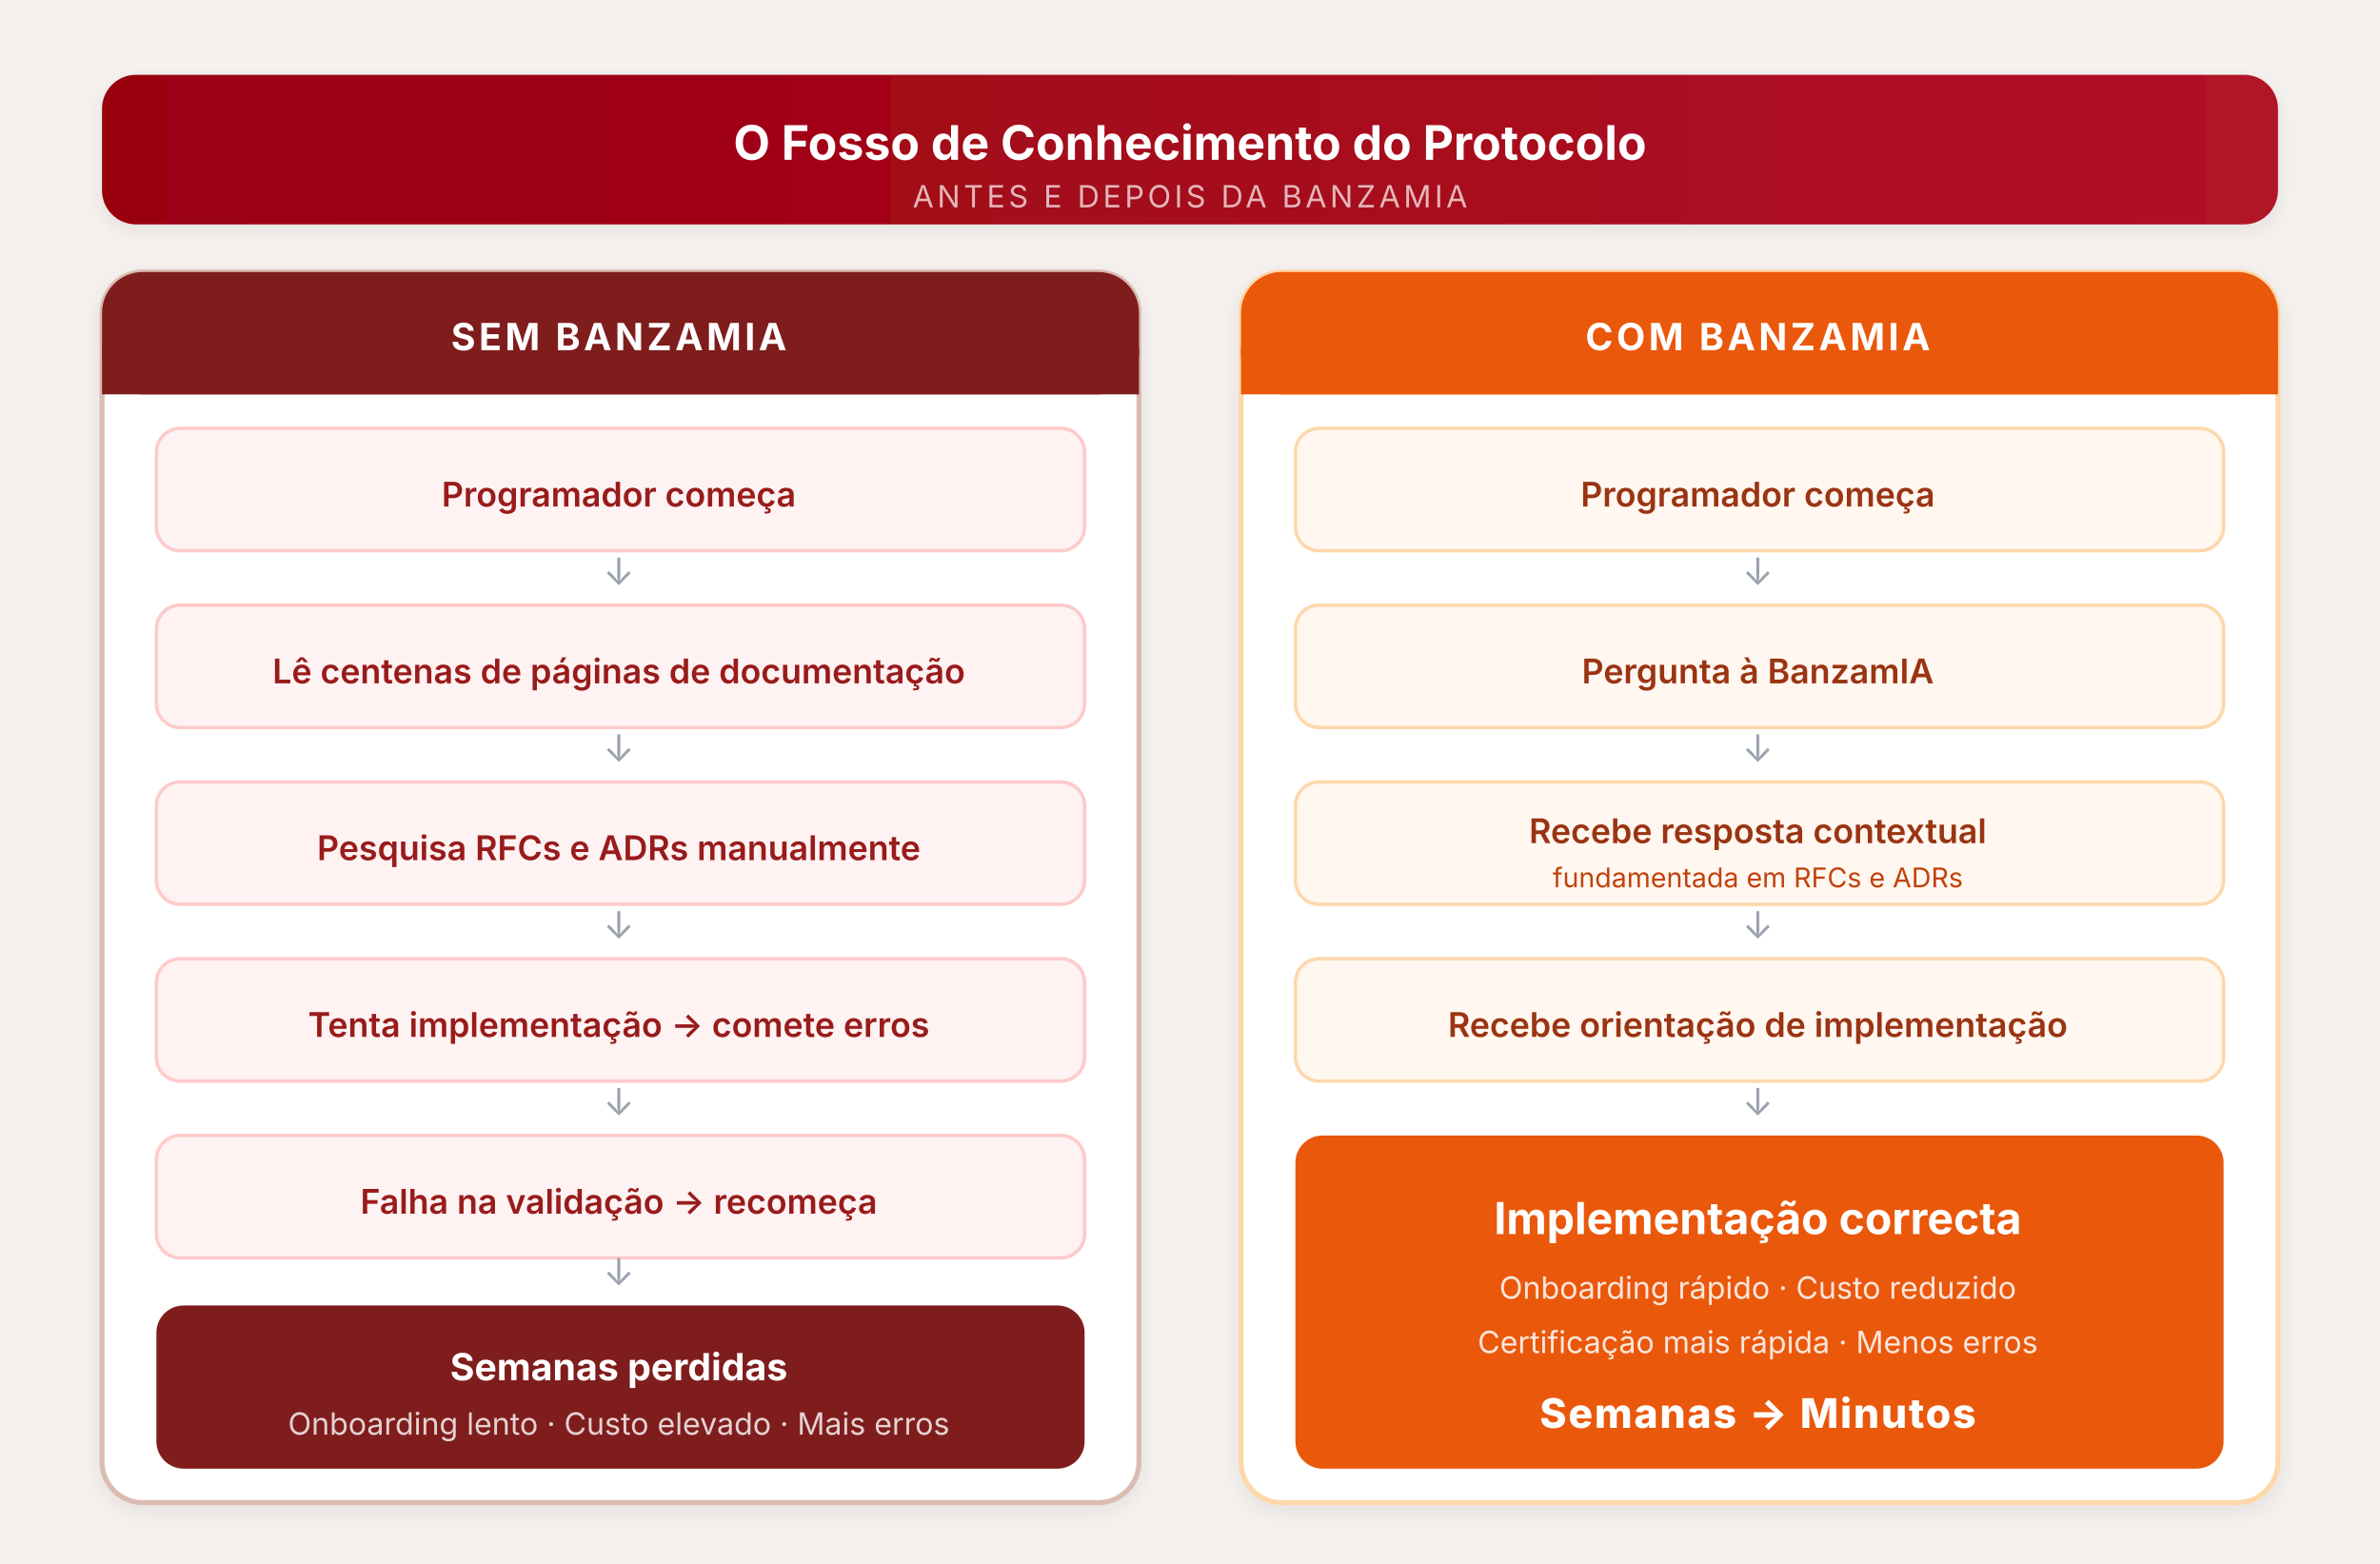
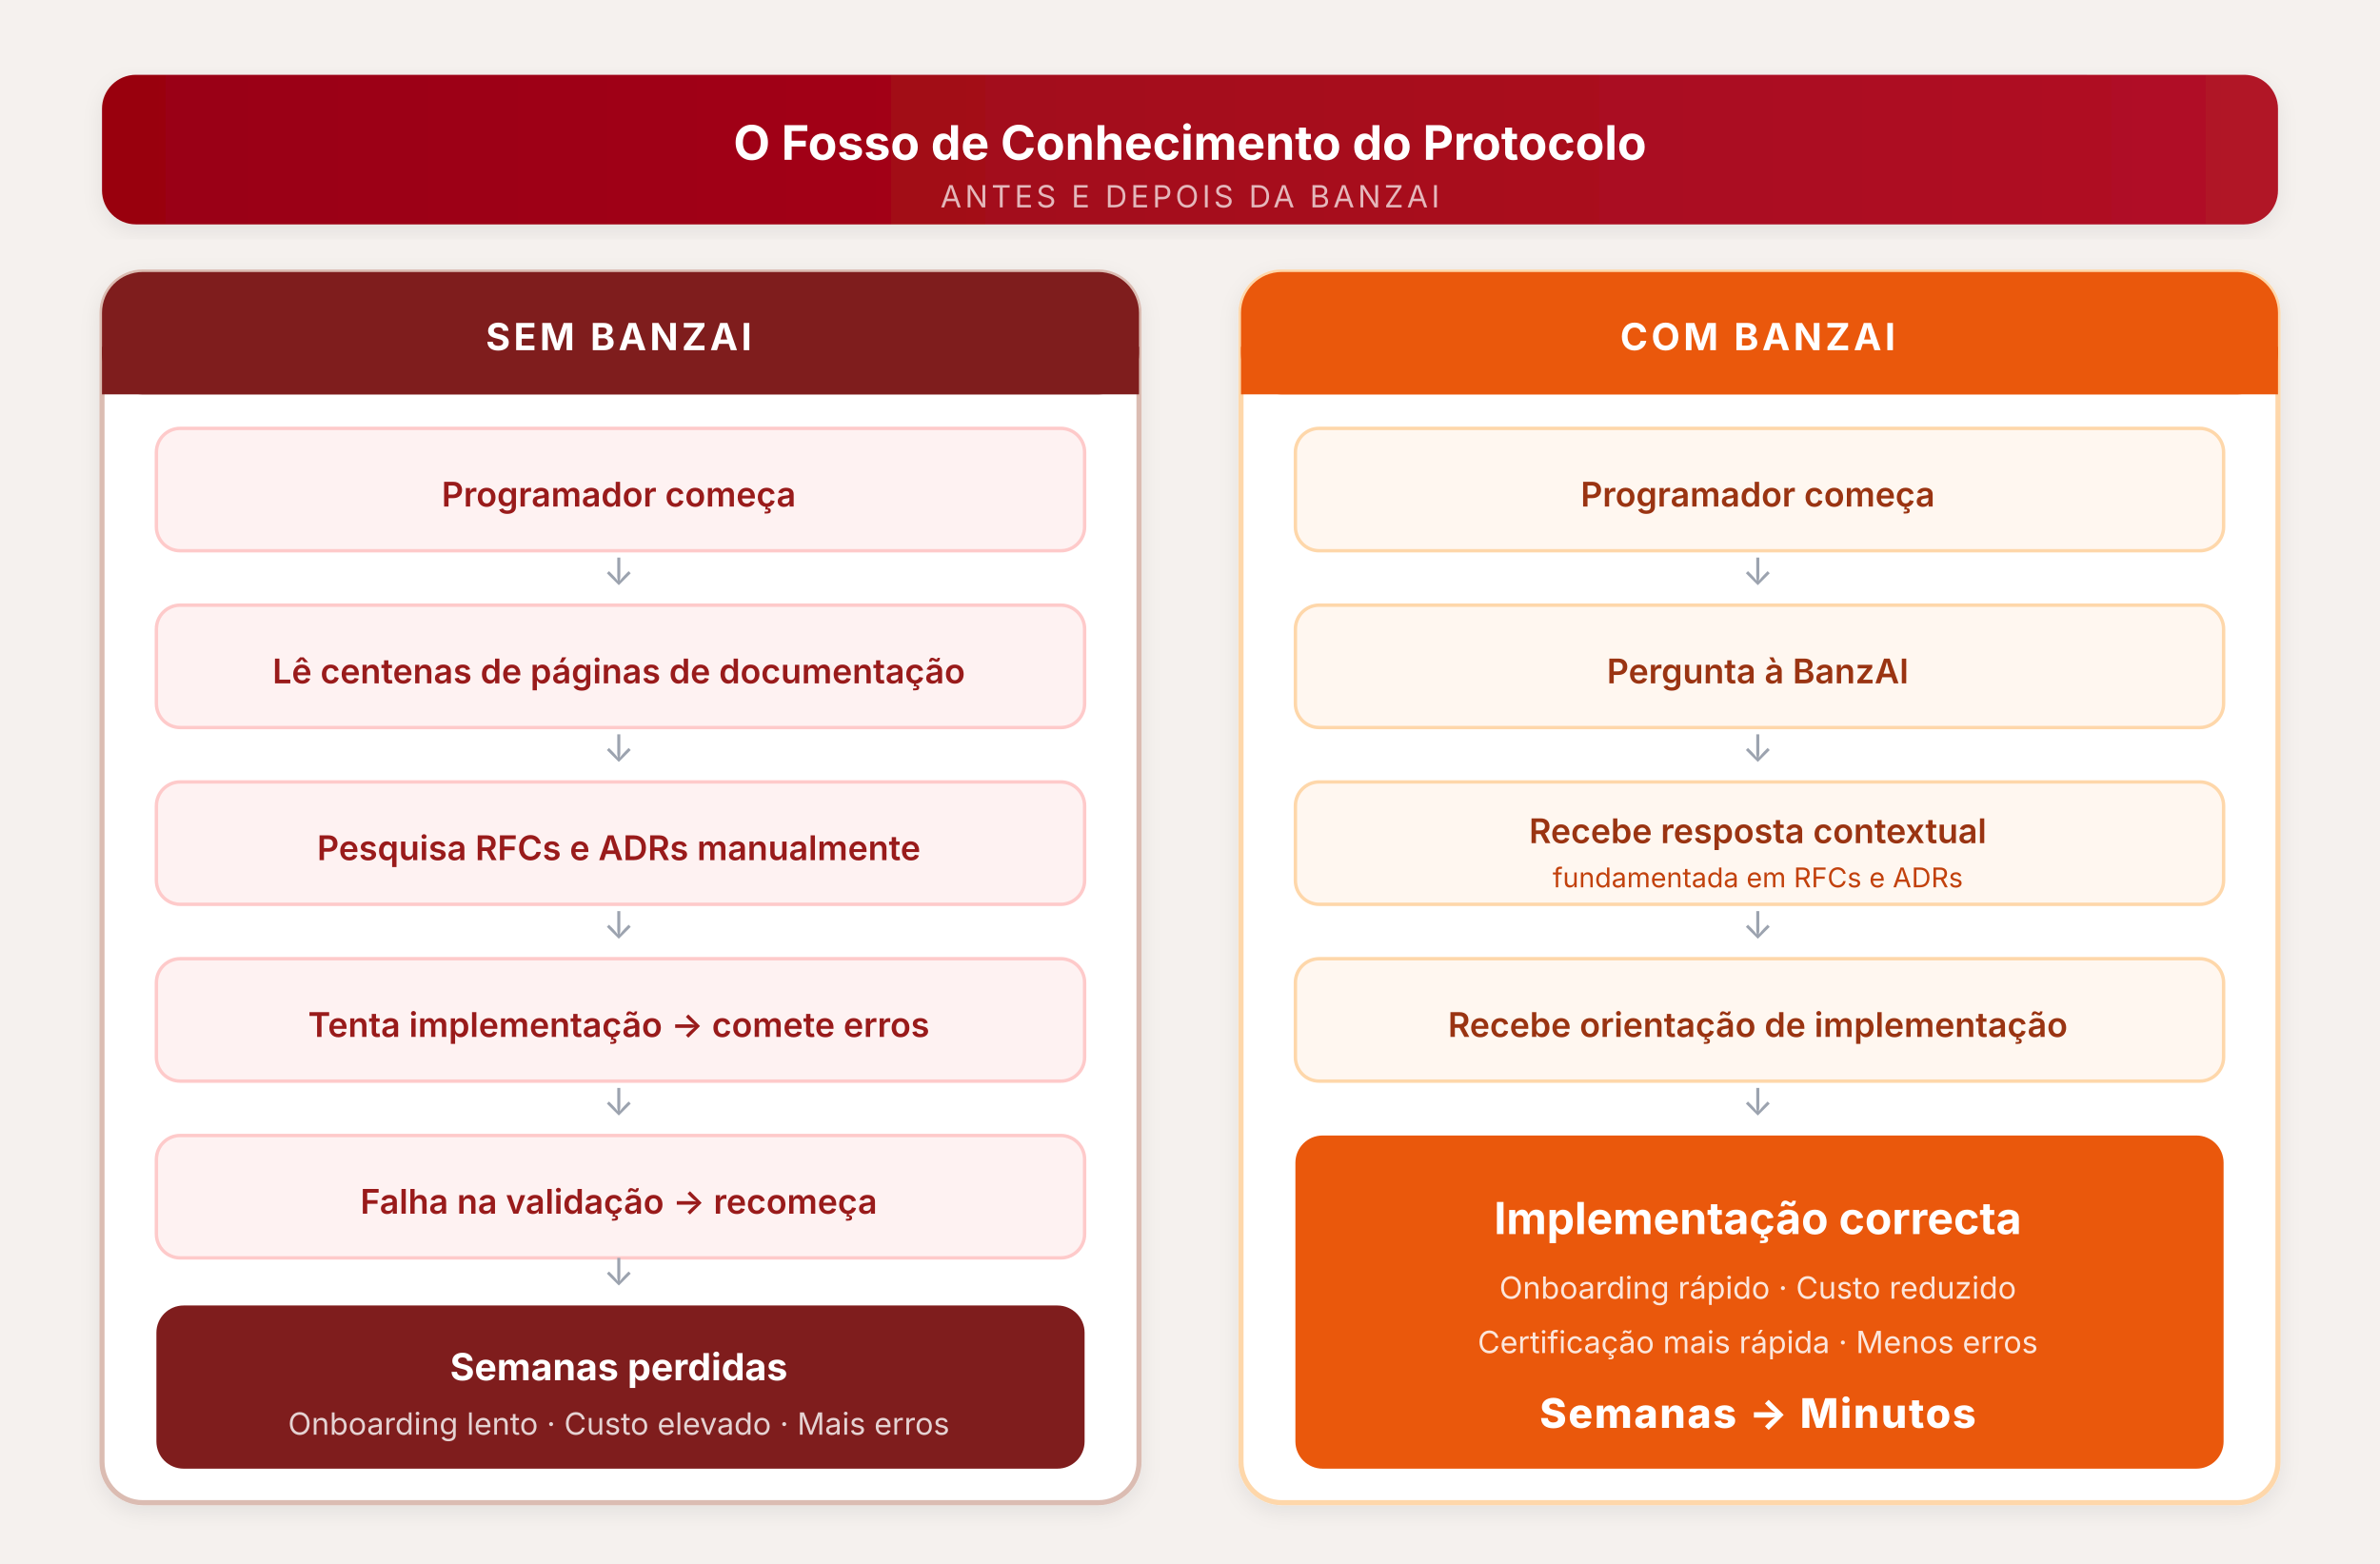
<svg xmlns="http://www.w3.org/2000/svg" viewBox="0 0 700 460" font-family="ui-sans-serif, system-ui, -apple-system, sans-serif">
  <defs>
    <linearGradient id="hG" x1="0%" y1="0%" x2="100%" y2="0%">
      <stop offset="0%" style="stop-color:#990011" />
      <stop offset="100%" style="stop-color:#B11226" />
    </linearGradient>
    <filter id="sh">
      <feDropShadow dx="0" dy="2" stdDeviation="3" flood-color="#00000012" />
    </filter>
  </defs>
  <rect width="700" height="460" fill="#F5F1EE" />
  <rect x="30" y="22" width="640" height="44" rx="10" fill="url(#hG)" filter="url(#sh)" />
  <text x="350" y="47" text-anchor="middle" fill="white" font-size="14" font-weight="700">O Fosso de Conhecimento do Protocolo</text>
-   <text x="350" y="61" text-anchor="middle" fill="rgba(255,255,255,0.7)" font-size="9" letter-spacing="1">ANTES E DEPOIS DA BANZAMIA</text>
+   <text x="350" y="61" text-anchor="middle" fill="rgba(255,255,255,0.7)" font-size="9" letter-spacing="1">ANTES E DEPOIS DA BANZAI</text>
  <rect x="30" y="80" width="305" height="362" rx="12" fill="white" stroke="#DBBCB2" stroke-width="1.5" filter="url(#sh)" />
  <rect x="30" y="80" width="305" height="36" rx="12" fill="#7F1D1D" />
  <rect x="30" y="102" width="305" height="14" fill="#7F1D1D" />
-   <text x="182" y="103" text-anchor="middle" fill="white" font-size="11" font-weight="700" letter-spacing="1">SEM BANZAMIA</text>
+   <text x="182" y="103" text-anchor="middle" fill="white" font-size="11" font-weight="700" letter-spacing="1">SEM BANZAI</text>
  <rect x="46" y="126" width="273" height="36" rx="7" fill="#FEF2F2" stroke="#FECACA" stroke-width="1" />
  <text x="182" y="149" text-anchor="middle" fill="#991B1B" font-size="10" font-weight="600">Programador começa</text>
  <text x="182" y="172" text-anchor="middle" fill="#9CA3AF" font-size="11">↓</text>
  <rect x="46" y="178" width="273" height="36" rx="7" fill="#FEF2F2" stroke="#FECACA" stroke-width="1" />
  <text x="182" y="201" text-anchor="middle" fill="#991B1B" font-size="10" font-weight="600">Lê centenas de páginas de documentação</text>
  <text x="182" y="224" text-anchor="middle" fill="#9CA3AF" font-size="11">↓</text>
  <rect x="46" y="230" width="273" height="36" rx="7" fill="#FEF2F2" stroke="#FECACA" stroke-width="1" />
  <text x="182" y="253" text-anchor="middle" fill="#991B1B" font-size="10" font-weight="600">Pesquisa RFCs e ADRs manualmente</text>
  <text x="182" y="276" text-anchor="middle" fill="#9CA3AF" font-size="11">↓</text>
  <rect x="46" y="282" width="273" height="36" rx="7" fill="#FEF2F2" stroke="#FECACA" stroke-width="1" />
  <text x="182" y="305" text-anchor="middle" fill="#991B1B" font-size="10" font-weight="600">Tenta implementação → comete erros</text>
  <text x="182" y="328" text-anchor="middle" fill="#9CA3AF" font-size="11">↓</text>
  <rect x="46" y="334" width="273" height="36" rx="7" fill="#FEF2F2" stroke="#FECACA" stroke-width="1" />
  <text x="182" y="357" text-anchor="middle" fill="#991B1B" font-size="10" font-weight="600">Falha na validação → recomeça</text>
  <text x="182" y="378" text-anchor="middle" fill="#9CA3AF" font-size="11">↓</text>
  <rect x="46" y="384" width="273" height="48" rx="8" fill="#7F1D1D" />
  <text x="182" y="406" text-anchor="middle" fill="white" font-size="11" font-weight="700">Semanas perdidas</text>
  <text x="182" y="422" text-anchor="middle" fill="rgba(255,255,255,0.8)" font-size="9">Onboarding lento · Custo elevado · Mais erros</text>
  <rect x="365" y="80" width="305" height="362" rx="12" fill="white" stroke="#FED7AA" stroke-width="1.5" filter="url(#sh)" />
  <rect x="365" y="80" width="305" height="36" rx="12" fill="#EA580C" />
  <rect x="365" y="102" width="305" height="14" fill="#EA580C" />
-   <text x="517" y="103" text-anchor="middle" fill="white" font-size="11" font-weight="700" letter-spacing="1">COM BANZAMIA</text>
+   <text x="517" y="103" text-anchor="middle" fill="white" font-size="11" font-weight="700" letter-spacing="1">COM BANZAI</text>
  <rect x="381" y="126" width="273" height="36" rx="7" fill="#FFF7F0" stroke="#FED7AA" stroke-width="1" />
  <text x="517" y="149" text-anchor="middle" fill="#9A3412" font-size="10" font-weight="600">Programador começa</text>
  <text x="517" y="172" text-anchor="middle" fill="#9CA3AF" font-size="11">↓</text>
  <rect x="381" y="178" width="273" height="36" rx="7" fill="#FFF7F0" stroke="#FED7AA" stroke-width="1" />
-   <text x="517" y="201" text-anchor="middle" fill="#9A3412" font-size="10" font-weight="600">Pergunta à BanzamIA</text>
+   <text x="517" y="201" text-anchor="middle" fill="#9A3412" font-size="10" font-weight="600">Pergunta à BanzAI</text>
  <text x="517" y="224" text-anchor="middle" fill="#9CA3AF" font-size="11">↓</text>
  <rect x="381" y="230" width="273" height="36" rx="7" fill="#FFF7F0" stroke="#FED7AA" stroke-width="1" />
  <text x="517" y="248" text-anchor="middle" fill="#9A3412" font-size="10" font-weight="600">Recebe resposta contextual</text>
  <text x="517" y="261" text-anchor="middle" fill="#C2410C" font-size="8">fundamentada em RFCs e ADRs</text>
  <text x="517" y="276" text-anchor="middle" fill="#9CA3AF" font-size="11">↓</text>
  <rect x="381" y="282" width="273" height="36" rx="7" fill="#FFF7F0" stroke="#FED7AA" stroke-width="1" />
  <text x="517" y="305" text-anchor="middle" fill="#9A3412" font-size="10" font-weight="600">Recebe orientação de implementação</text>
  <text x="517" y="328" text-anchor="middle" fill="#9CA3AF" font-size="11">↓</text>
  <rect x="381" y="334" width="273" height="98" rx="8" fill="#EA580C" />
  <text x="517" y="363" text-anchor="middle" fill="white" font-size="13" font-weight="700">Implementação correcta</text>
  <text x="517" y="382" text-anchor="middle" fill="rgba(255,255,255,0.85)" font-size="9">Onboarding rápido · Custo reduzido</text>
  <text x="517" y="398" text-anchor="middle" fill="rgba(255,255,255,0.85)" font-size="9">Certificação mais rápida · Menos erros</text>
  <text x="517" y="420" text-anchor="middle" fill="white" font-size="12" font-weight="800" letter-spacing="0.5">Semanas → Minutos</text>
</svg>
